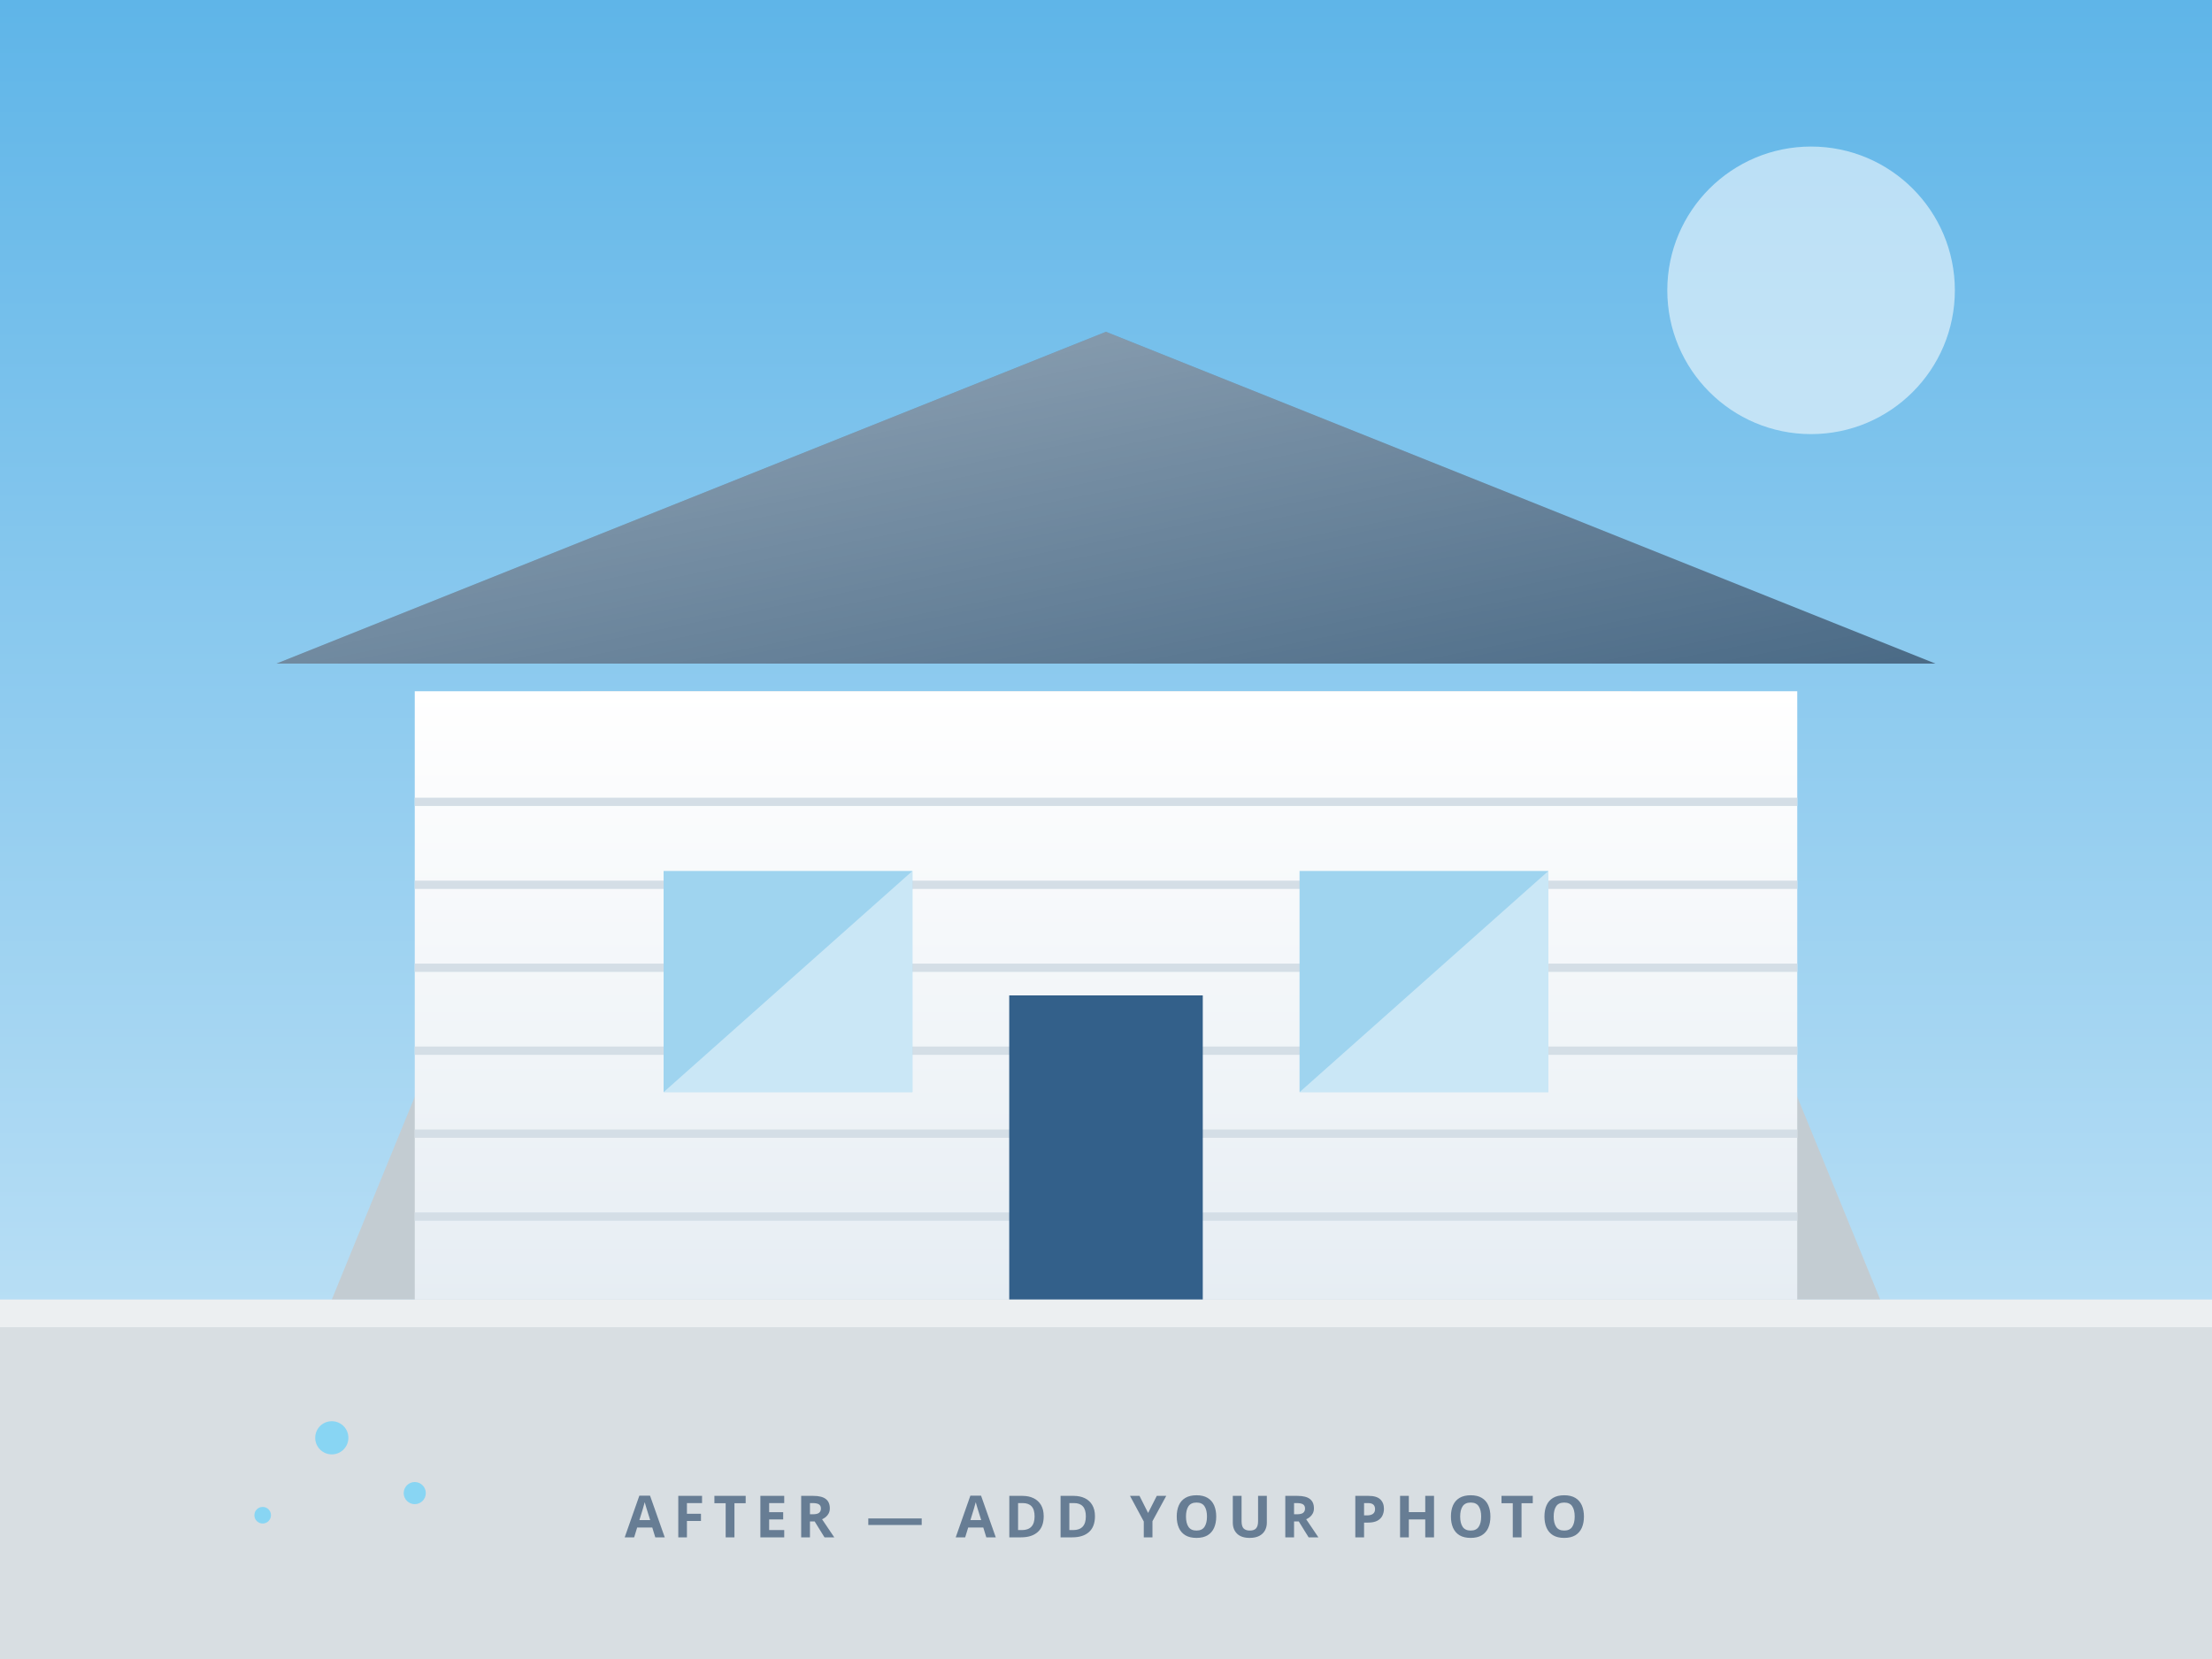
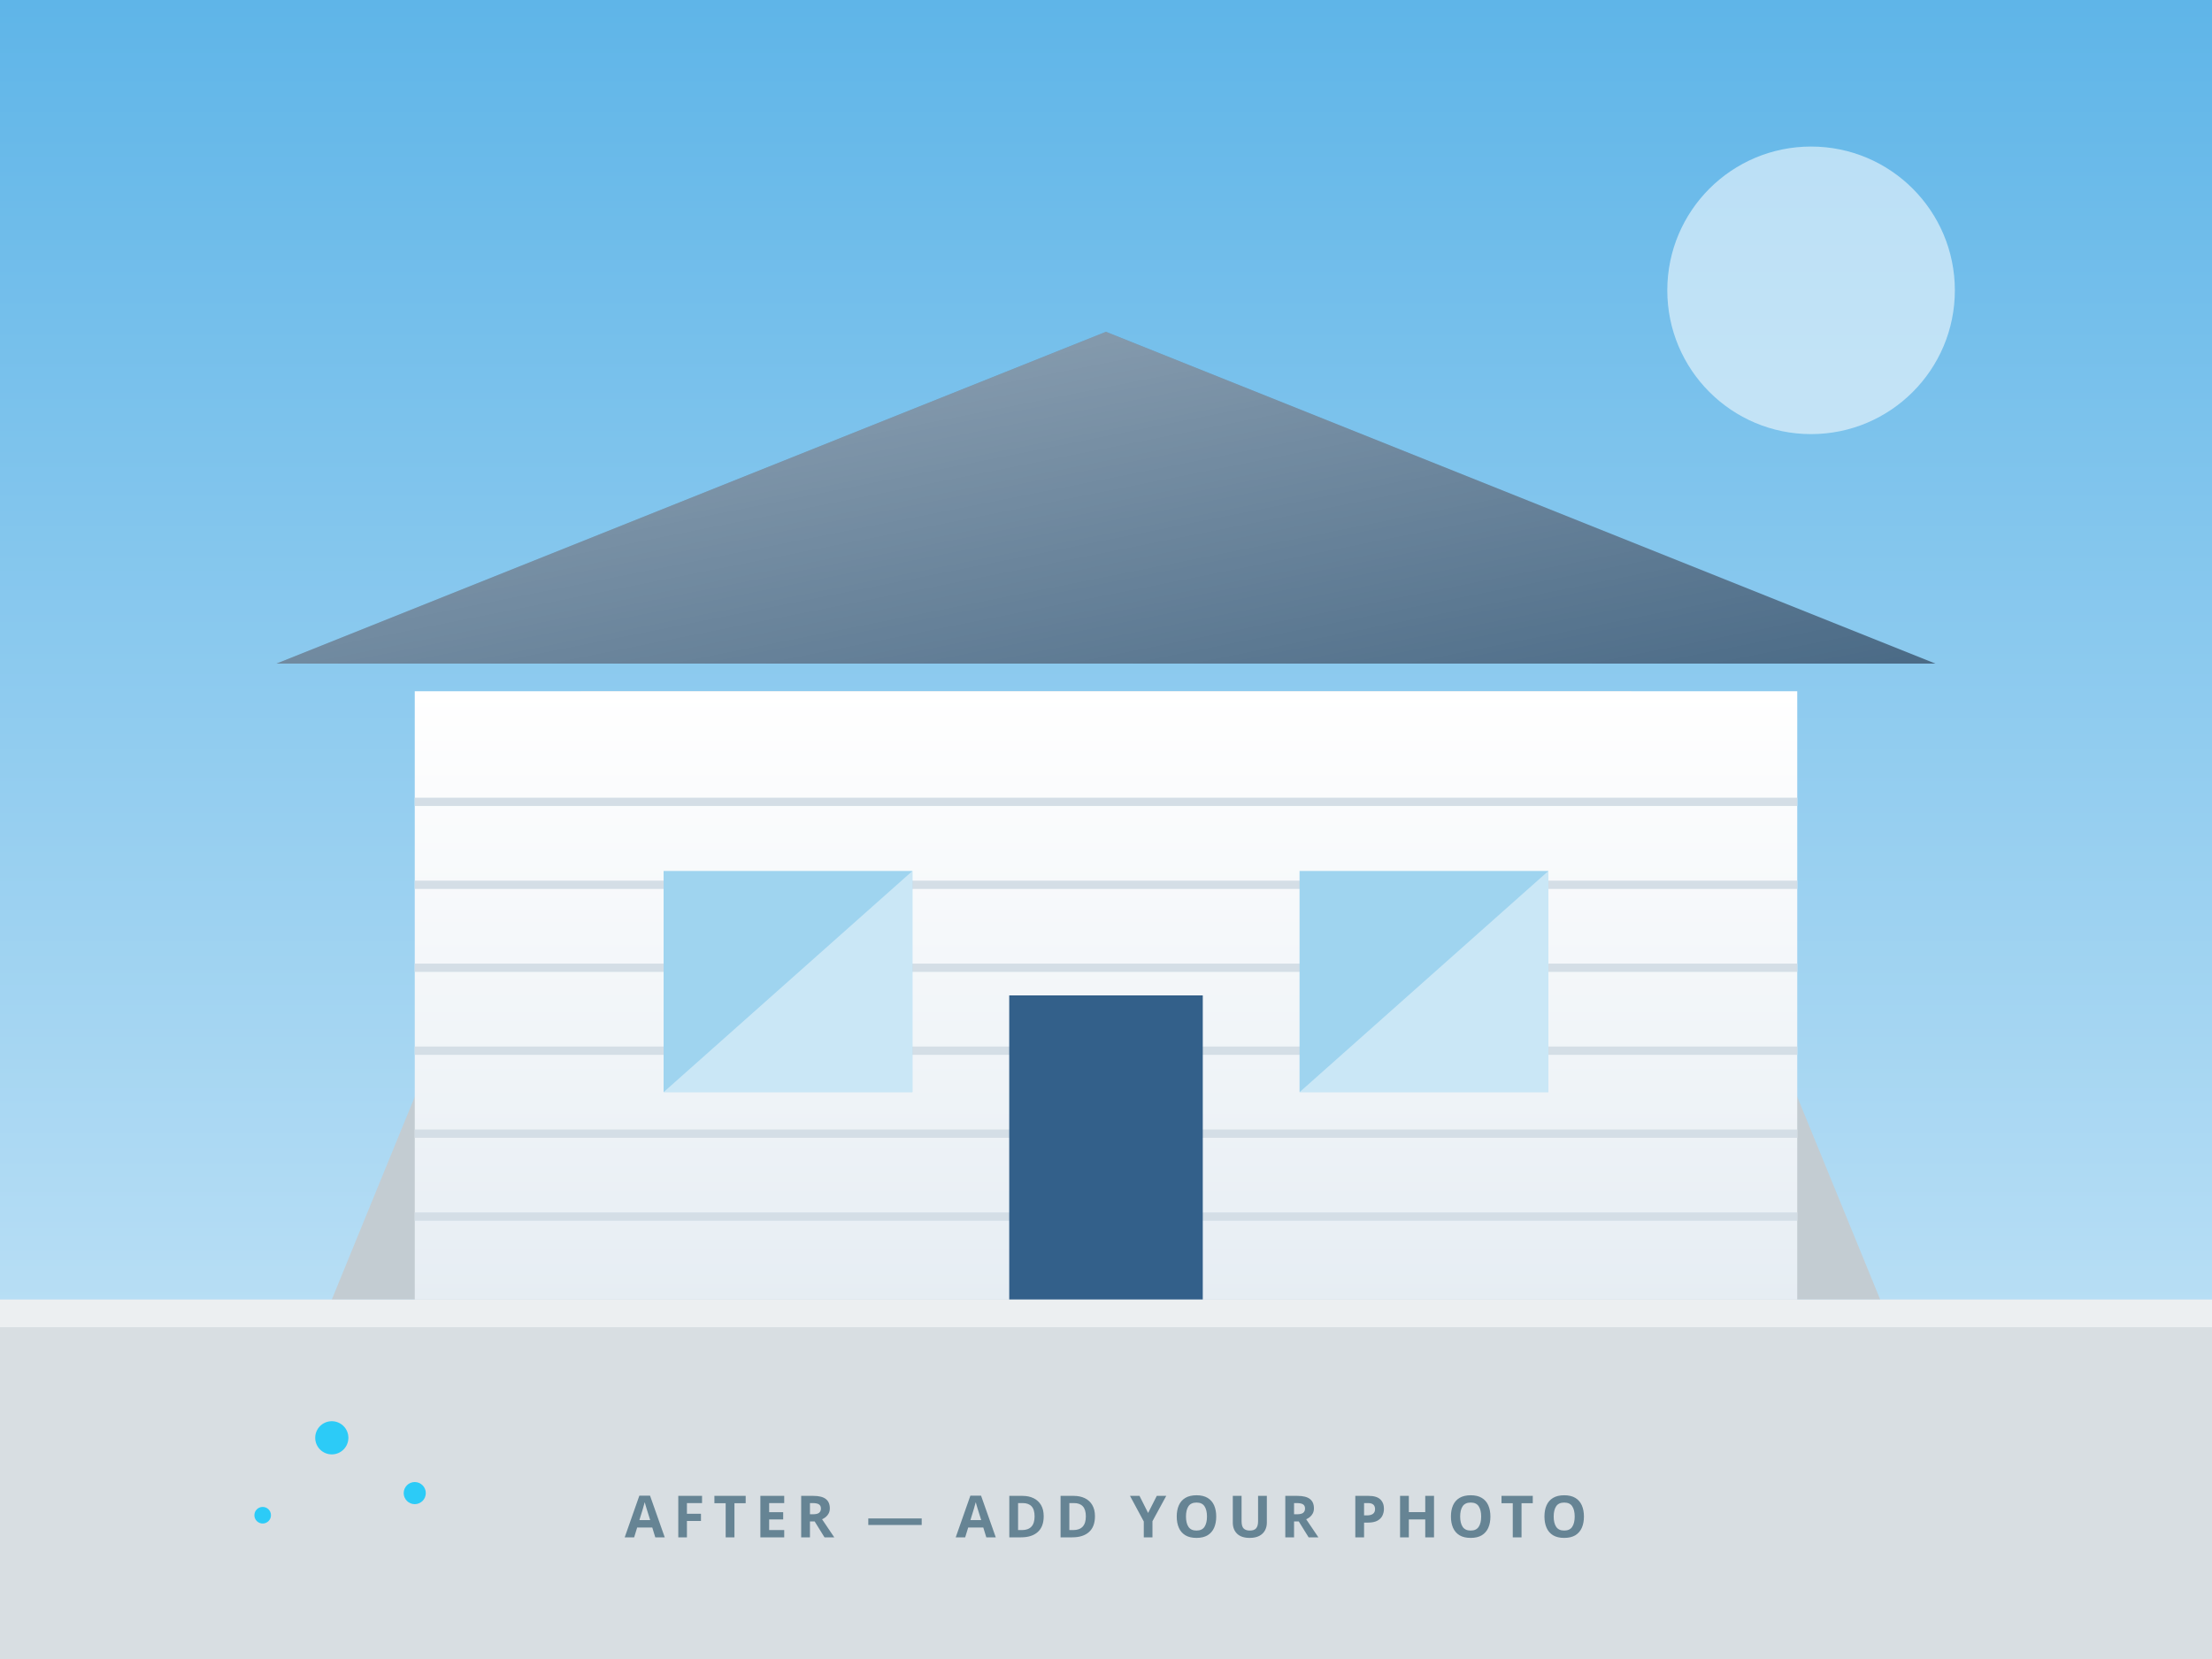
<svg xmlns="http://www.w3.org/2000/svg" viewBox="0 0 800 600" width="800" height="600" role="img" aria-label="Placeholder: after cleaning">
  <defs>
    <linearGradient id="skyA" x1="0" y1="0" x2="0" y2="1">
      <stop offset="0" stop-color="#5fb5e8" />
      <stop offset="1" stop-color="#cfe9f8" />
    </linearGradient>
    <linearGradient id="wallA" x1="0" y1="0" x2="0" y2="1">
      <stop offset="0" stop-color="#ffffff" />
      <stop offset="1" stop-color="#e6edf3" />
    </linearGradient>
    <linearGradient id="shineA" x1="0" y1="0" x2="1" y2="1">
      <stop offset="0" stop-color="#ffffff" stop-opacity=".85" />
      <stop offset="1" stop-color="#ffffff" stop-opacity="0" />
    </linearGradient>
  </defs>
  <rect width="800" height="600" fill="url(#skyA)" />
  <circle cx="655" cy="105" r="52" fill="#fff" opacity=".55" />
  <path d="M0 470h800v130H0z" fill="#d8dee2" />
  <path d="M120 470 210 250h380l90 220z" fill="#c3ccd2" />
  <path d="M150 470V250h500v220z" fill="url(#wallA)" />
  <g stroke="#d4dee6" stroke-width="3">
    <path d="M150 290h500M150 320h500M150 350h500M150 380h500M150 410h500M150 440h500" />
  </g>
  <path d="M100 240 400 120l300 120z" fill="#4a6a86" />
  <path d="M100 240 400 120l300 120z" fill="url(#shineA)" opacity=".5" />
  <rect x="240" y="315" width="90" height="80" fill="#9fd4ef" />
  <rect x="470" y="315" width="90" height="80" fill="#9fd4ef" />
  <path d="M240 395 330 315v80z" fill="#fff" opacity=".45" />
  <path d="M470 395 560 315v80z" fill="#fff" opacity=".45" />
  <rect x="365" y="360" width="70" height="110" fill="#33608a" />
  <g fill="#ffffff" opacity=".5">
    <path d="M0 470h800v10H0z" />
  </g>
-   <g fill="#7fd4f5" opacity=".9">
+   <g fill="#19C9FA" opacity=".9">
    <circle cx="120" cy="520" r="6" />
    <circle cx="150" cy="540" r="4" />
    <circle cx="95" cy="548" r="3" />
  </g>
-   <text x="400" y="556" font-family="system-ui,sans-serif" font-size="21" font-weight="600" fill="#0b2e54" fill-opacity=".55" text-anchor="middle" letter-spacing="3">AFTER — ADD YOUR PHOTO</text>
+   <text x="400" y="556" font-family="system-ui,sans-serif" font-size="21" font-weight="600" fill="#0A3A54" fill-opacity=".55" text-anchor="middle" letter-spacing="3">AFTER — ADD YOUR PHOTO</text>
</svg>
